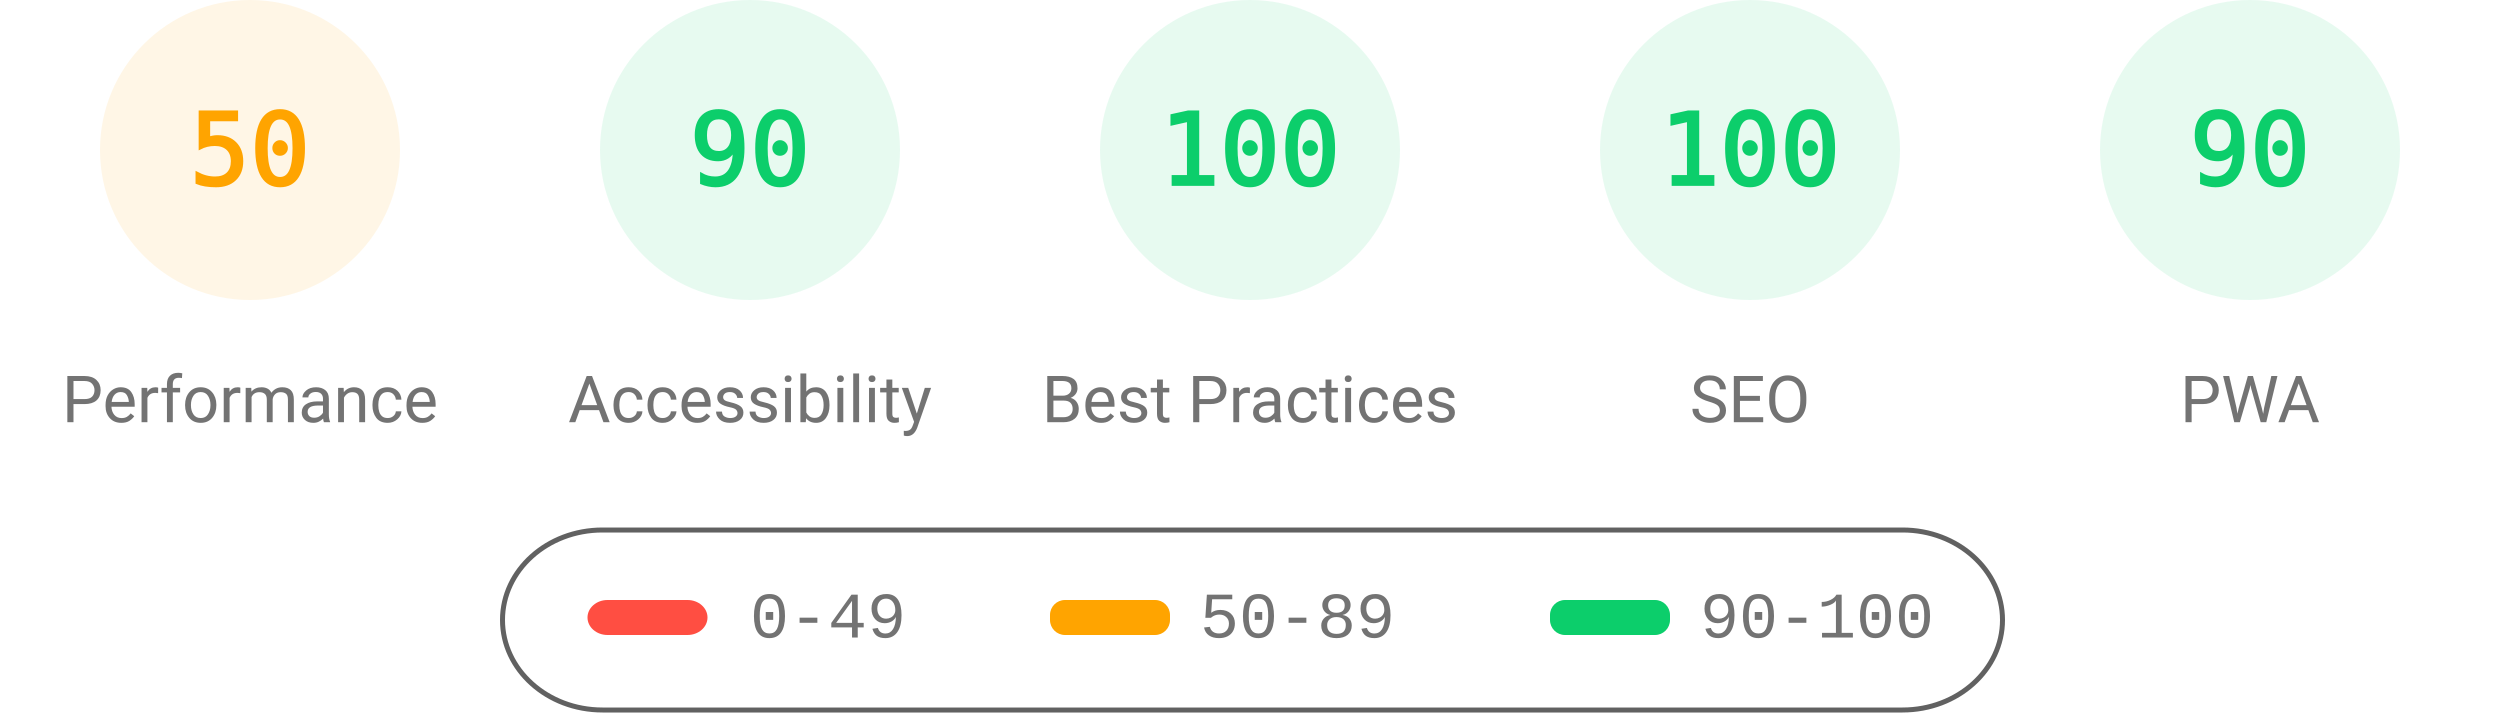
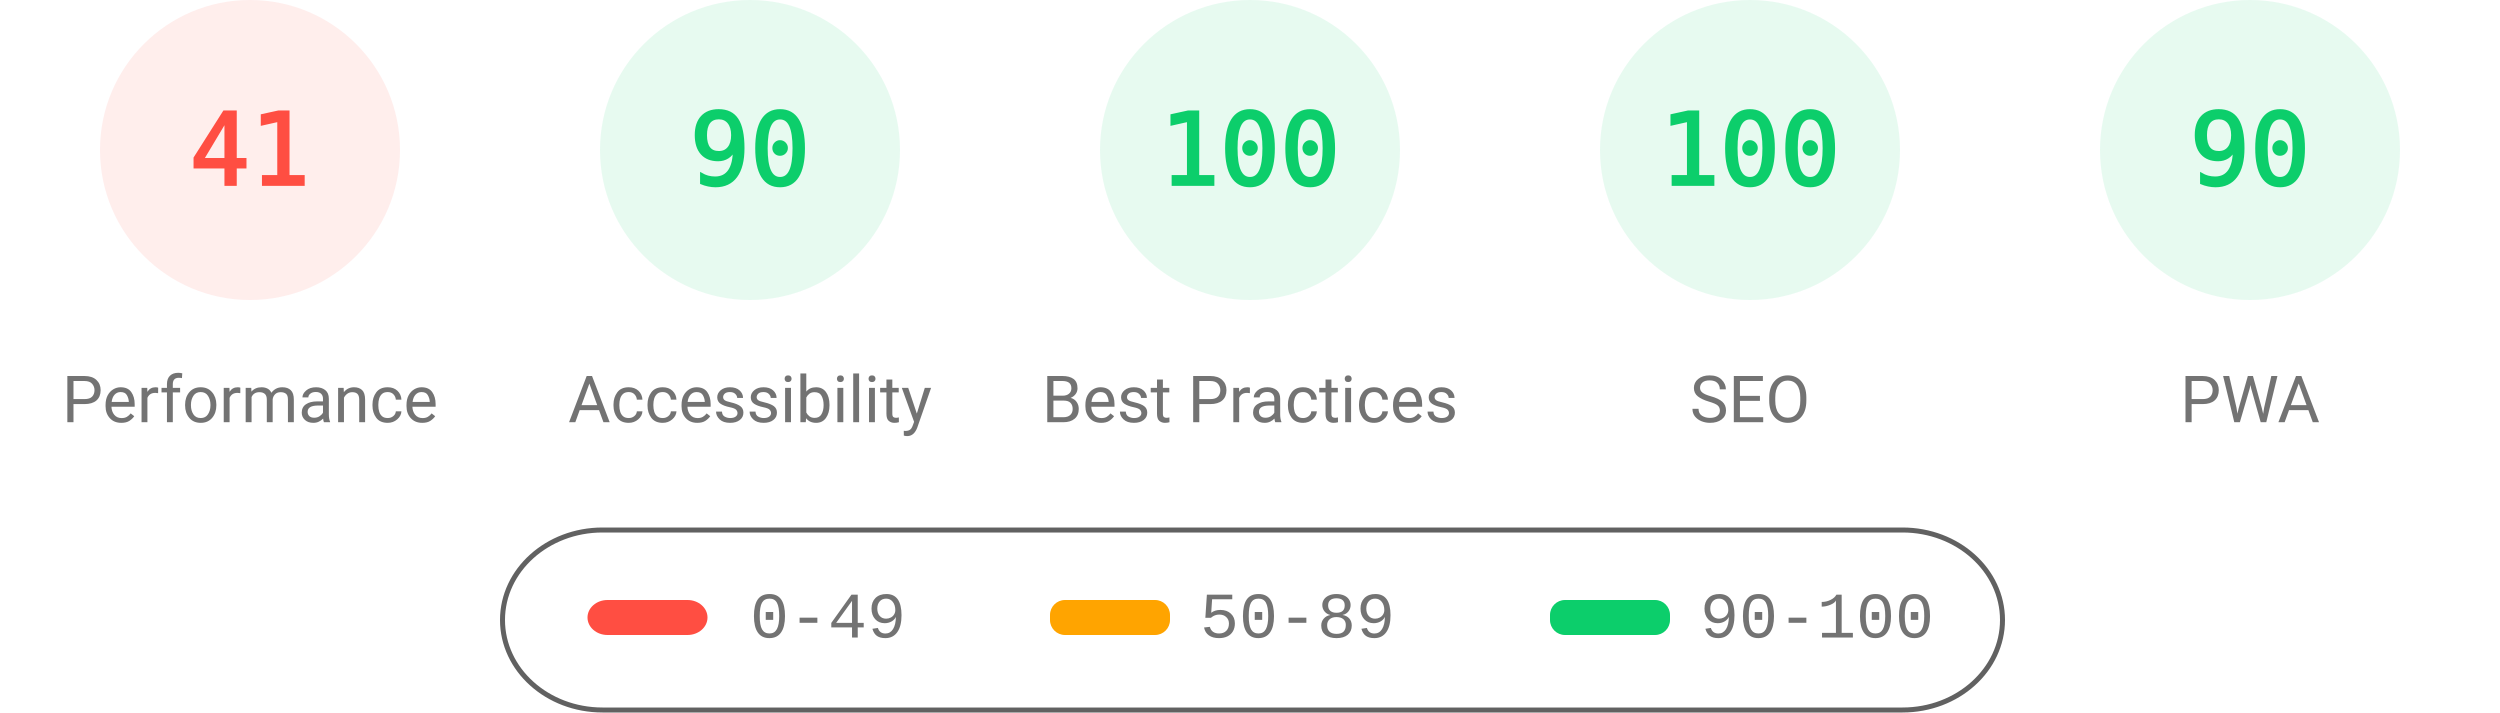
<svg xmlns="http://www.w3.org/2000/svg" fill="none" width="1000" height="285">
  <style>.gauge-base{opacity:.1}.gauge-arc{fill:none;animation-delay:250ms;stroke-linecap:round;transform:rotate(-90deg);transform-origin:100px 60px;animation:load-gauge 1s ease forwards}.guage-text{font-size:40px;font-family:monospace;text-align:center}.guage-red{color:#ff4e42;fill:#ff4e42;stroke:#ff4e42}.guage-orange{color:#ffa400;fill:#ffa400;stroke:#ffa400}.guage-green{color:#0cce6b;fill:#0cce6b;stroke:#0cce6b}.guage-undefined{color:#5c5c5c;fill:#5c5c5c;stroke:#5c5c5c}.guage-title{color:#737373;fill:#737373;stroke:none;font-size:26px;line-height:26px;font-family:Roboto,Halvetica,Arial,sans-serif}@keyframes load-gauge{from{stroke-dasharray:0 352.858}}</style>
-   <svg class="guage-div guage-perf guage-orange" viewBox="0 0 200 200" width="200" height="200">
+   <svg class="guage-div guage-perf guage-red" viewBox="0 0 200 200" width="200" height="200">
    <circle class="gauge-base" r="56" cx="100" cy="60" stroke-width="8" />
-     <circle class="gauge-arc guage-arc-1" r="56" cx="100" cy="60" stroke-width="8" style="stroke-dasharray:175.929,351.858" />
-     <text class="guage-text" x="100" y="60" alignment-baseline="central" dominant-baseline="central" text-anchor="middle">50</text>
+     <circle class="gauge-arc guage-arc-1" r="56" cx="100" cy="60" stroke-width="8" style="stroke-dasharray:144.262,351.858" />
+     <text class="guage-text" x="100" y="60" alignment-baseline="central" dominant-baseline="central" text-anchor="middle">41</text>
    <text class="guage-title" x="100" y="160" alignment-baseline="central" dominant-baseline="central" text-anchor="middle">Performance</text>
  </svg>
  <svg class="guage-div guage-acc guage-green" viewBox="0 0 200 200" width="200" height="200" x="200">
    <circle class="gauge-base" r="56" cx="100" cy="60" stroke-width="8" />
    <circle class="gauge-arc guage-arc-2" r="56" cx="100" cy="60" stroke-width="8" style="stroke-dasharray:316.672,351.858" />
    <text class="guage-text" x="100" y="60" alignment-baseline="central" dominant-baseline="central" text-anchor="middle">90</text>
    <text class="guage-title" x="100" y="160" alignment-baseline="central" dominant-baseline="central" text-anchor="middle">Accessibility</text>
  </svg>
  <svg class="guage-div guage-best guage-green" viewBox="0 0 200 200" width="200" height="200" x="400">
    <circle class="gauge-base" r="56" cx="100" cy="60" stroke-width="8" />
    <circle class="gauge-arc guage-arc-3" r="56" cx="100" cy="60" stroke-width="8" style="stroke-dasharray:351.858,351.858" />
    <text class="guage-text" x="100" y="60" alignment-baseline="central" dominant-baseline="central" text-anchor="middle">100</text>
    <text class="guage-title" x="100" y="160" alignment-baseline="central" dominant-baseline="central" text-anchor="middle">Best Practices</text>
  </svg>
  <svg class="guage-div guage-seo guage-green" viewBox="0 0 200 200" width="200" height="200" x="600">
    <circle class="gauge-base" r="56" cx="100" cy="60" stroke-width="8" />
    <circle class="gauge-arc guage-arc-4" r="56" cx="100" cy="60" stroke-width="8" style="stroke-dasharray:351.858,351.858" />
    <text class="guage-text" x="100" y="60" alignment-baseline="central" dominant-baseline="central" text-anchor="middle">100</text>
    <text class="guage-title" x="100" y="160" alignment-baseline="central" dominant-baseline="central" text-anchor="middle">SEO</text>
  </svg>
  <svg class="guage-div guage-pwa guage-green" viewBox="0 0 200 200" width="200" height="200" x="800">
    <circle class="gauge-base" r="56" cx="100" cy="60" stroke-width="8" />
    <circle class="gauge-arc guage-arc-4" r="56" cx="100" cy="60" stroke-width="8" style="stroke-dasharray:316.672,351.858" />
    <text class="guage-text" x="100" y="60" alignment-baseline="central" dominant-baseline="central" text-anchor="middle">90</text>
    <text class="guage-title" x="100" y="160" alignment-baseline="central" dominant-baseline="central" text-anchor="middle">PWA</text>
  </svg>
  <svg width="604" height="76" x="200" y="210">
    <path fill="none" id="canvas_background" d="M-1-1h604v80H-1z" />
    <rect fill-opacity="0" stroke="#616161" stroke-width="2" rx="40" id="svg_2" height="72" width="600" y="2" x="1" fill="#000" />
    <rect stroke="#000" rx="8" id="svg_3" height="14" width="48" y="30" x="35" stroke-opacity="null" stroke-width="0" fill="#ff4e42" />
    <rect stroke="#000" rx="6" id="svg_4" height="14" width="48" y="30" x="220" stroke-opacity="null" stroke-width="0" fill="#ffa400" />
    <rect stroke="#000" rx="6" id="svg_5" height="14" width="48" y="30" x="420" stroke-opacity="null" stroke-width="0" fill="#0cce6b" />
    <text xml:space="preserve" text-anchor="start" font-family="'Courier New', Courier, monospace" font-size="26" id="svg_6" y="45" x="100" stroke-opacity="null" stroke-width="0" stroke="#000" fill="#737373">0-49</text>
    <text xml:space="preserve" text-anchor="start" font-family="'Courier New', Courier, monospace" font-size="26" id="svg_7" y="45" x="280" stroke-opacity="null" stroke-width="0" stroke="#000" fill="#737373">50-89</text>
    <text xml:space="preserve" text-anchor="start" font-family="'Courier New', Courier, monospace" font-size="26" id="svg_8" y="45" x="480" stroke-opacity="null" stroke-width="0" stroke="#000" fill="#737373">90-100</text>
  </svg>
</svg>
